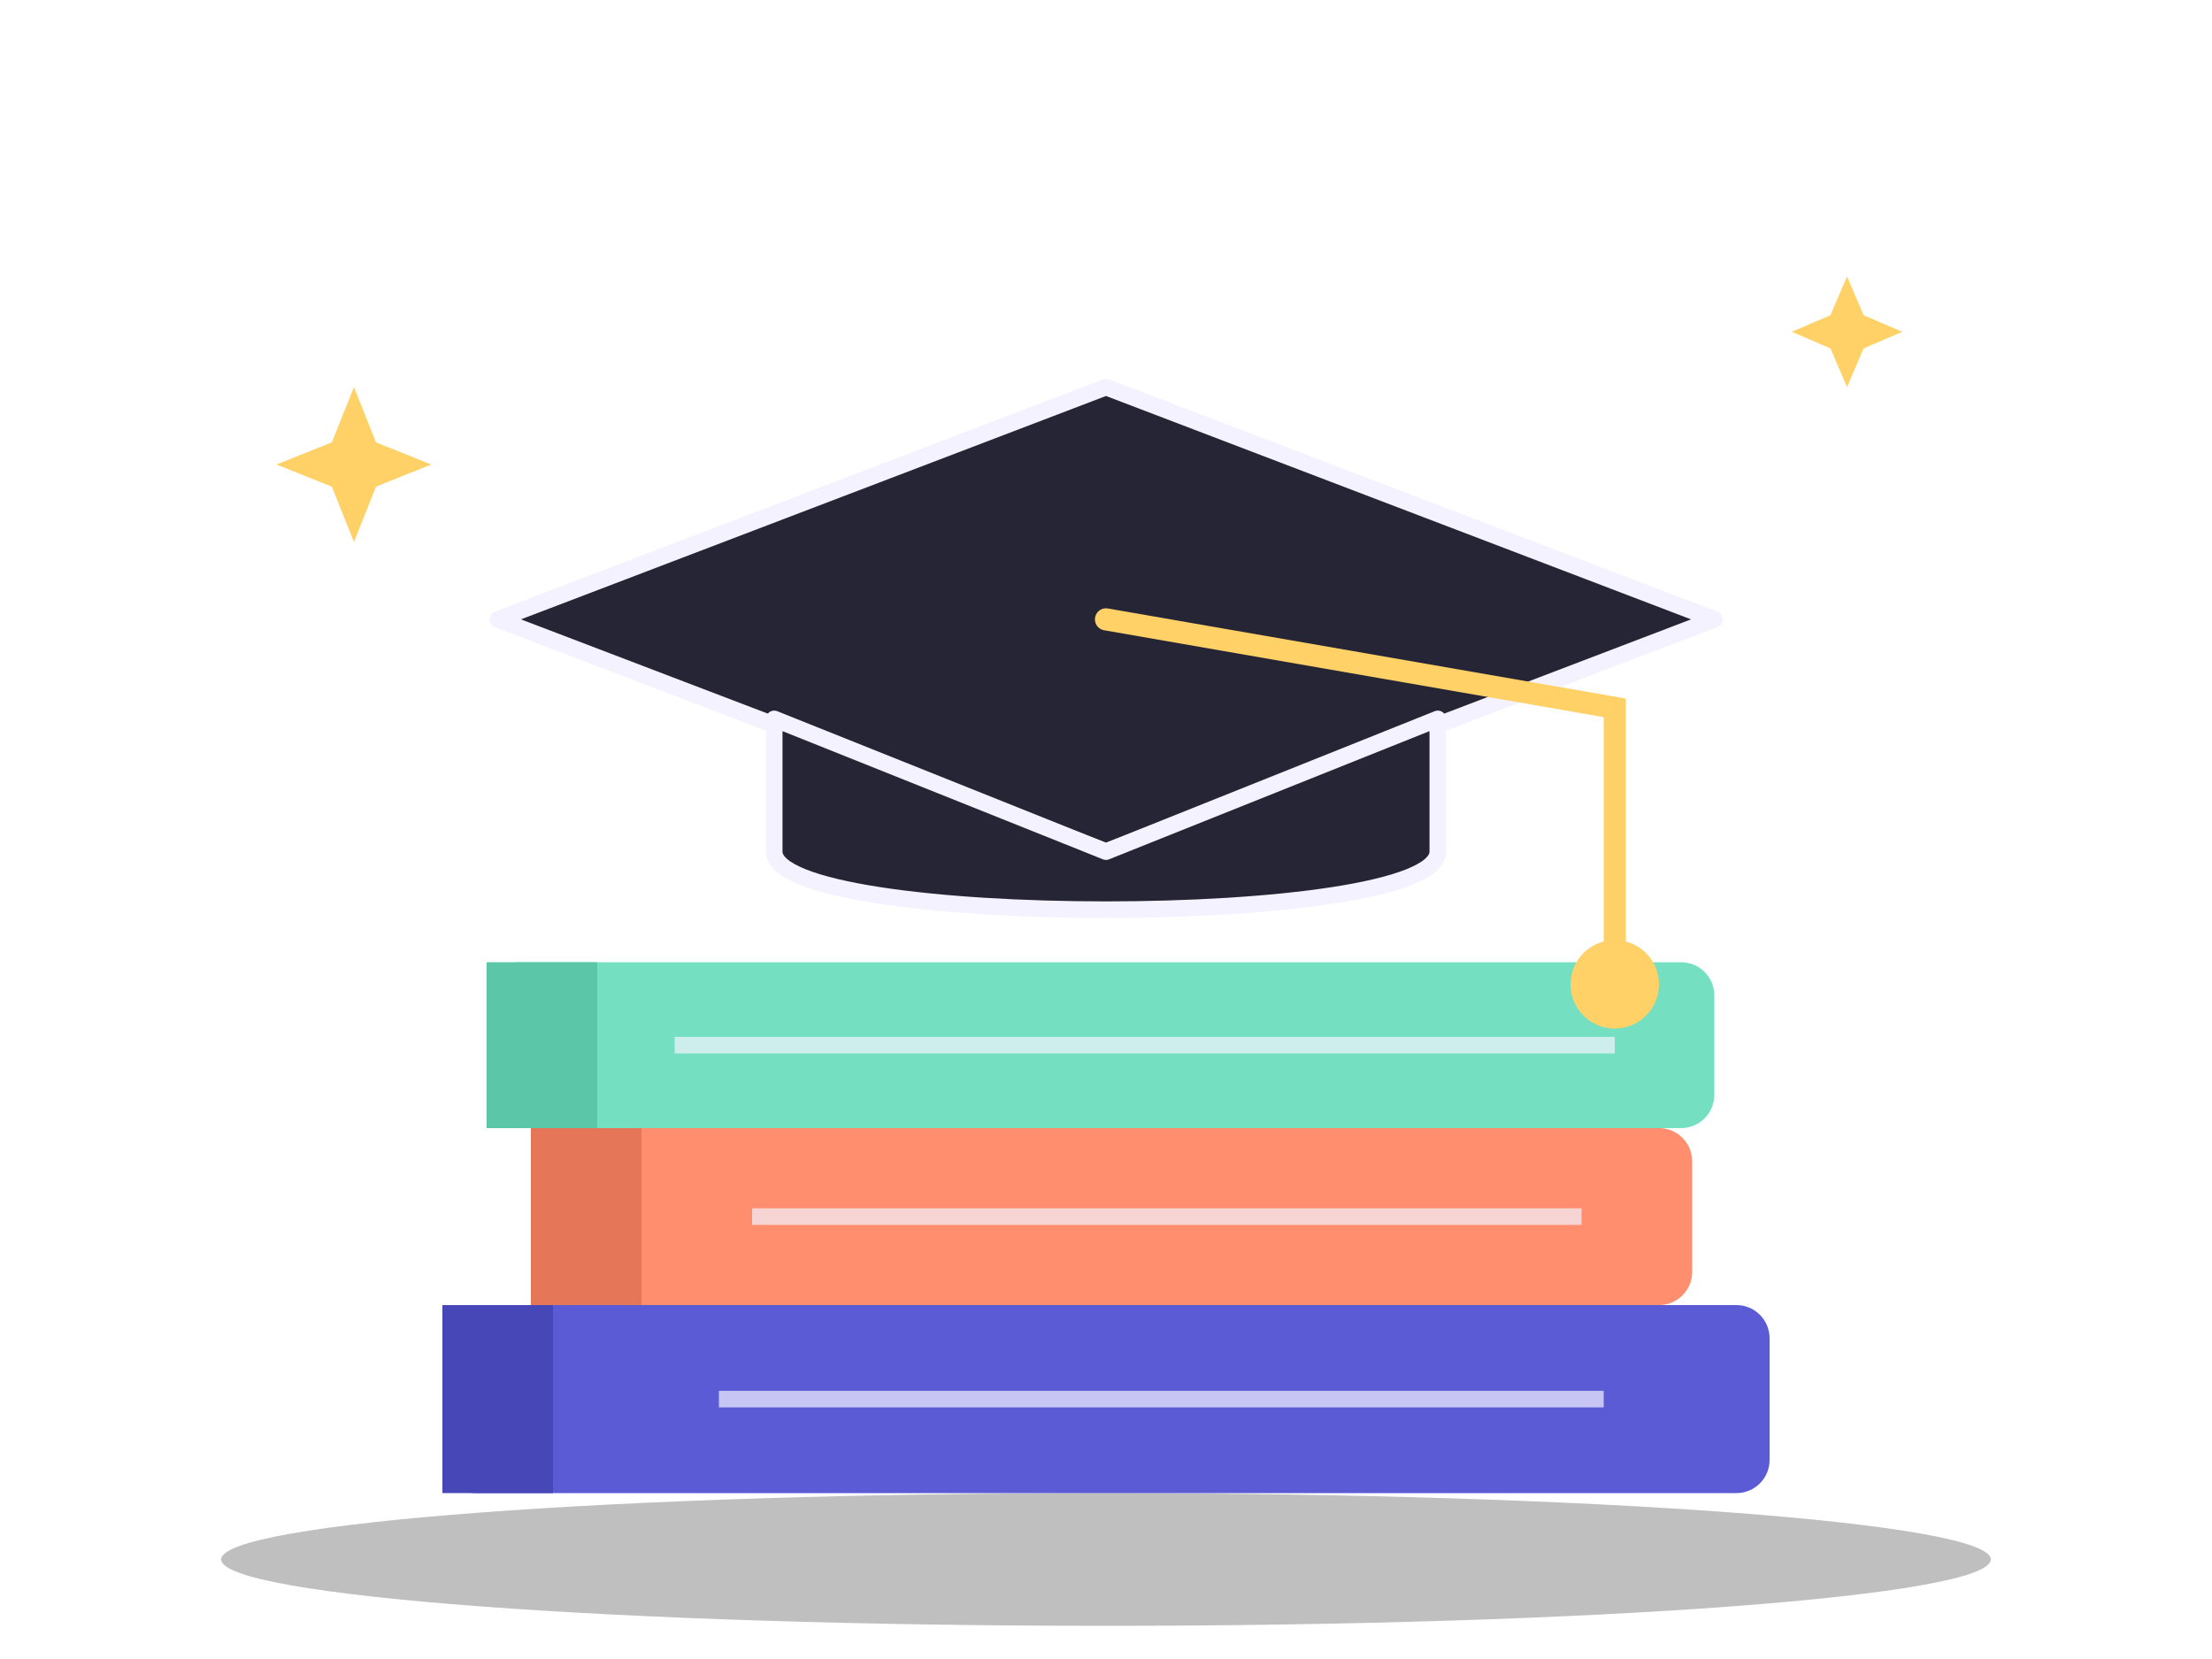
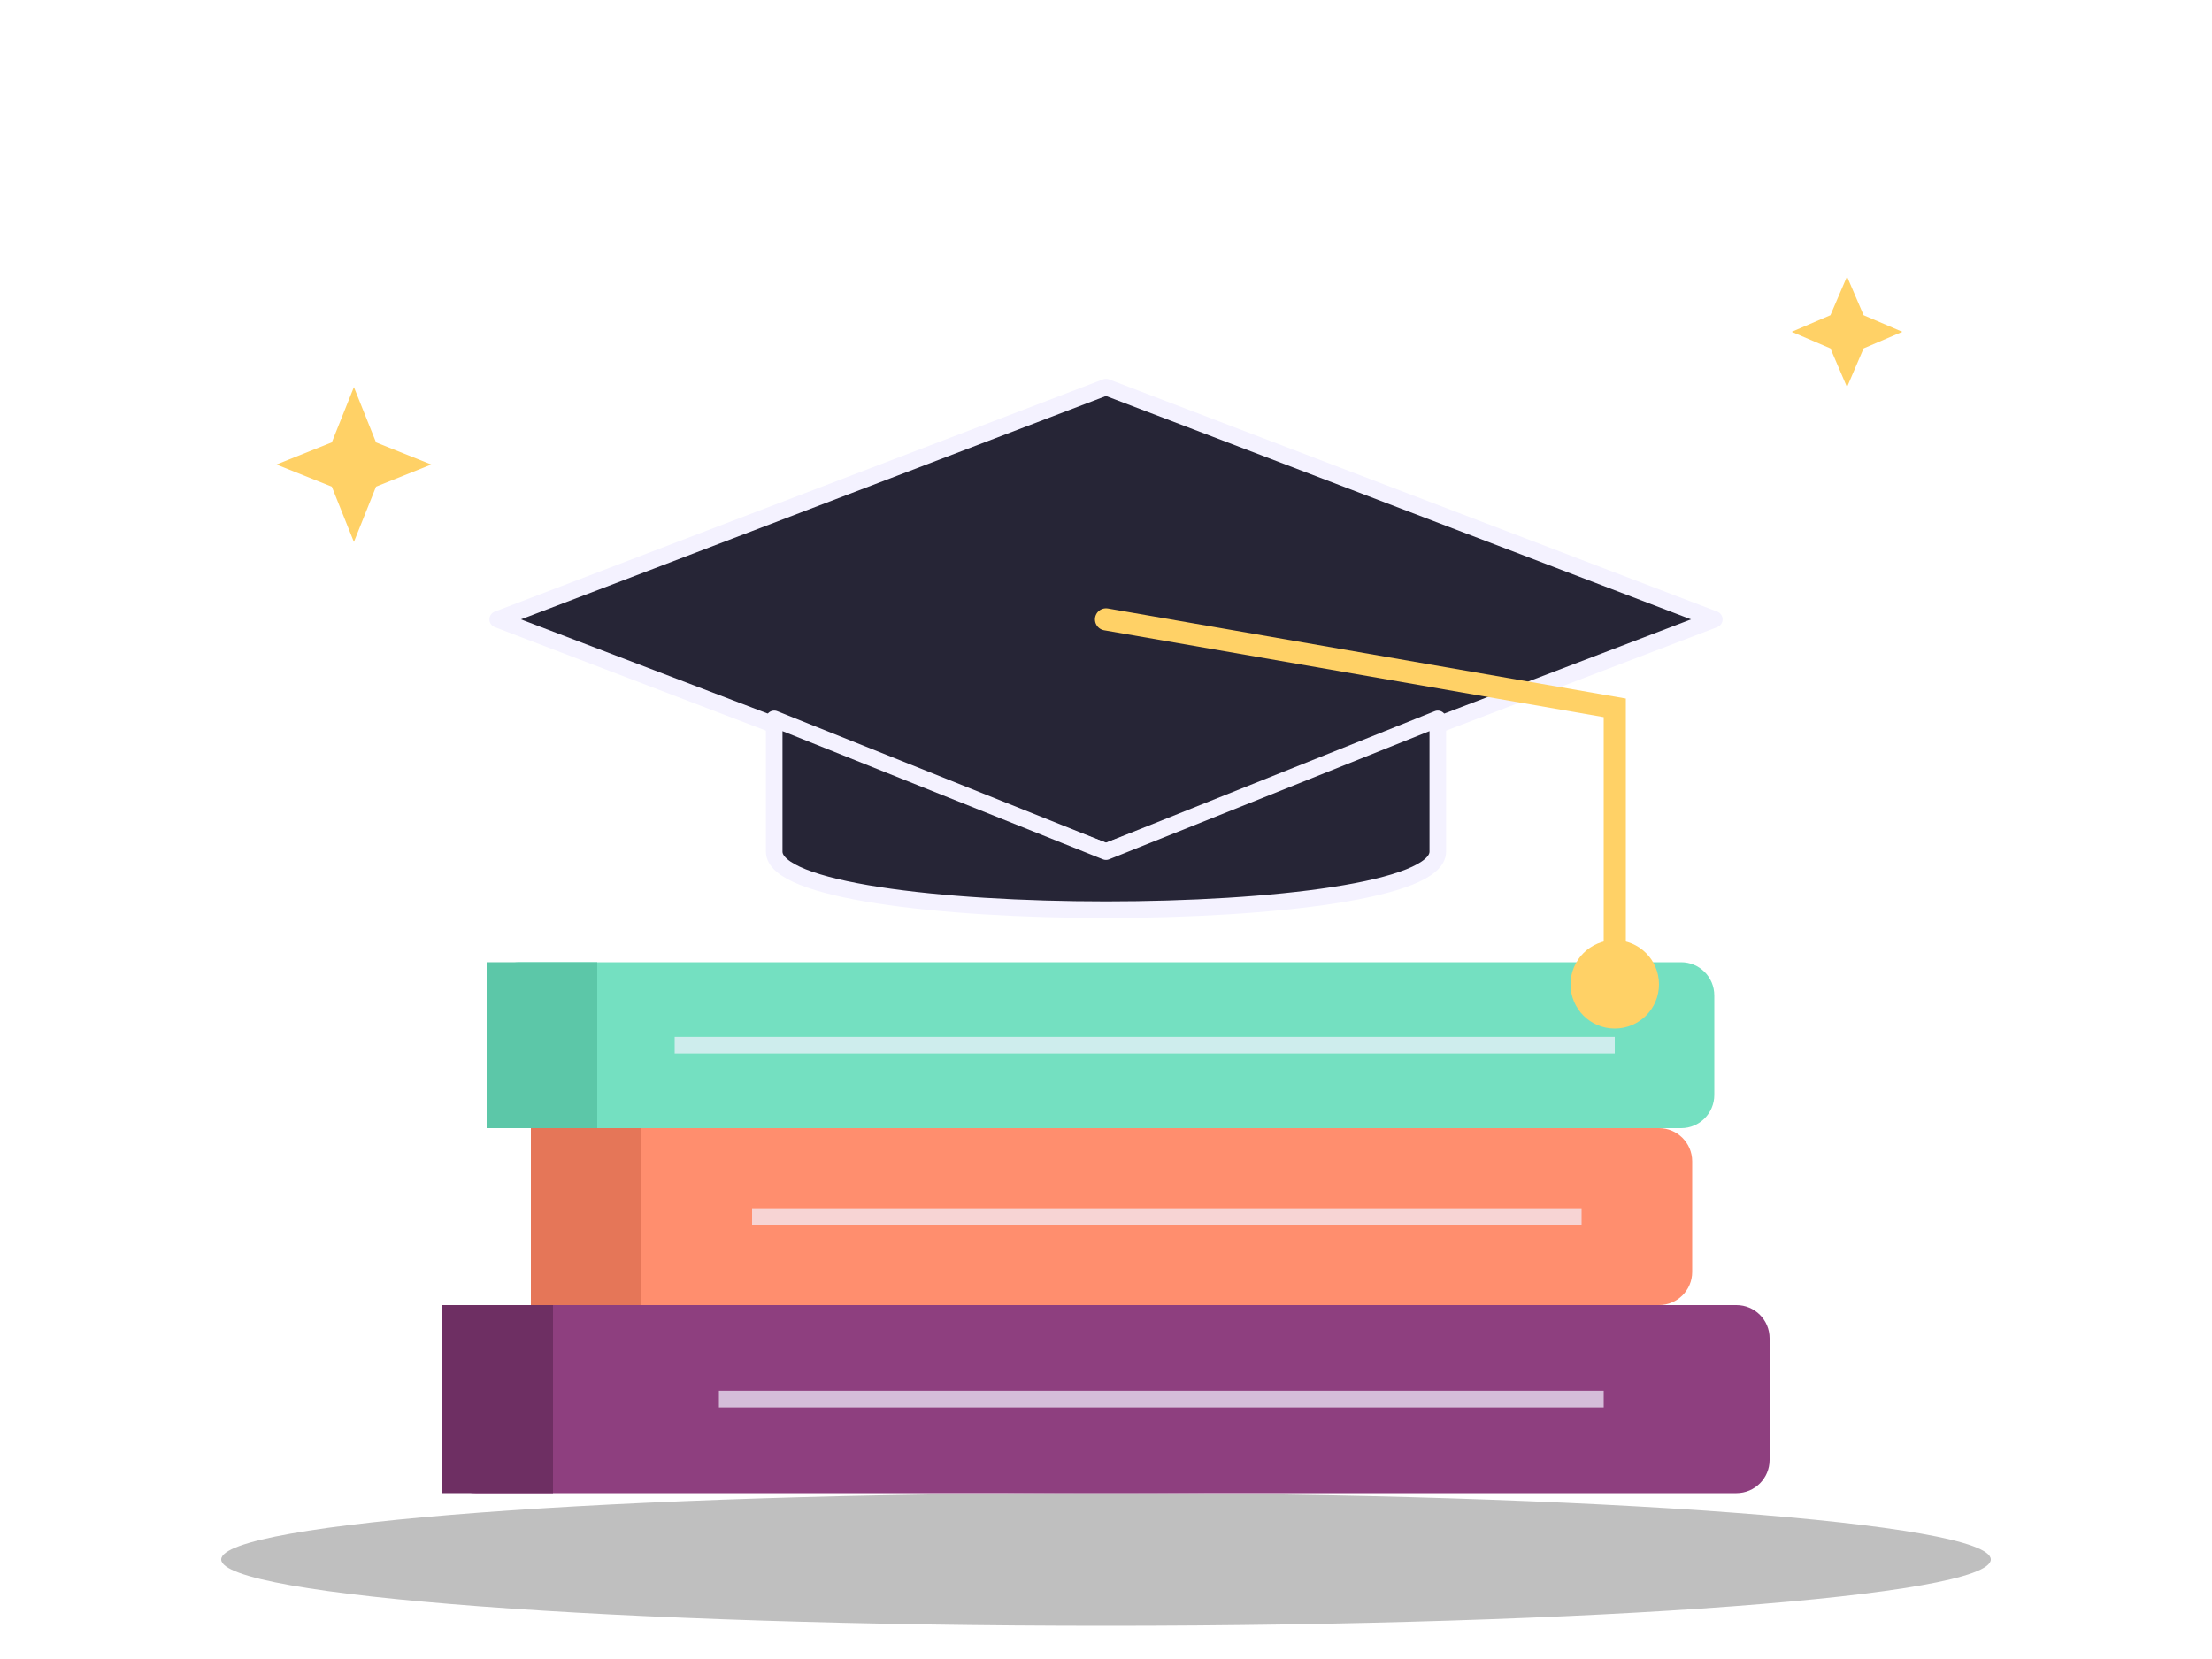
<svg xmlns="http://www.w3.org/2000/svg" viewBox="0 0 400 300" fill="none">
  <ellipse cx="200" cy="282" rx="160" ry="12" fill="#000" opacity=".25" />
-   <rect x="80" y="236" width="240" height="34" rx="6" fill="#5b5bd6" />
-   <rect x="80" y="236" width="20" height="34" fill="#4747b8" />
+   <rect x="80" y="236" width="240" height="34" rx="6" fill="#8e3f7f" />
+   <rect x="80" y="236" width="20" height="34" fill="#6e2f63" />
  <rect x="96" y="204" width="210" height="32" rx="6" fill="#ff8e6e" />
  <rect x="96" y="204" width="20" height="32" fill="#e57658" />
  <rect x="88" y="174" width="222" height="30" rx="6" fill="#74e0c1" />
  <rect x="88" y="174" width="20" height="30" fill="#5cc7a8" />
  <g stroke="#f4f2ff" stroke-width="3" opacity=".7">
    <path d="M130 253h160M136 220h150M122 189h170" />
  </g>
  <path d="M200 70 L310 112 L200 154 L90 112Z" fill="#262536" stroke="#f4f2ff" stroke-width="3" stroke-linejoin="round" />
  <path d="M140 130v24c0 14 120 14 120 0v-24l-60 24z" fill="#262536" stroke="#f4f2ff" stroke-width="3" stroke-linejoin="round" />
  <path d="M200 112 L292 128 V172" stroke="#ffd166" stroke-width="4" stroke-linecap="round" />
  <circle cx="292" cy="178" r="8" fill="#ffd166" />
  <g fill="#ffd166">
    <path d="M64 70l4 10 10 4-10 4-4 10-4-10-10-4 10-4z" />
    <path d="M334 50l3 7 7 3-7 3-3 7-3-7-7-3 7-3z" />
  </g>
</svg>
